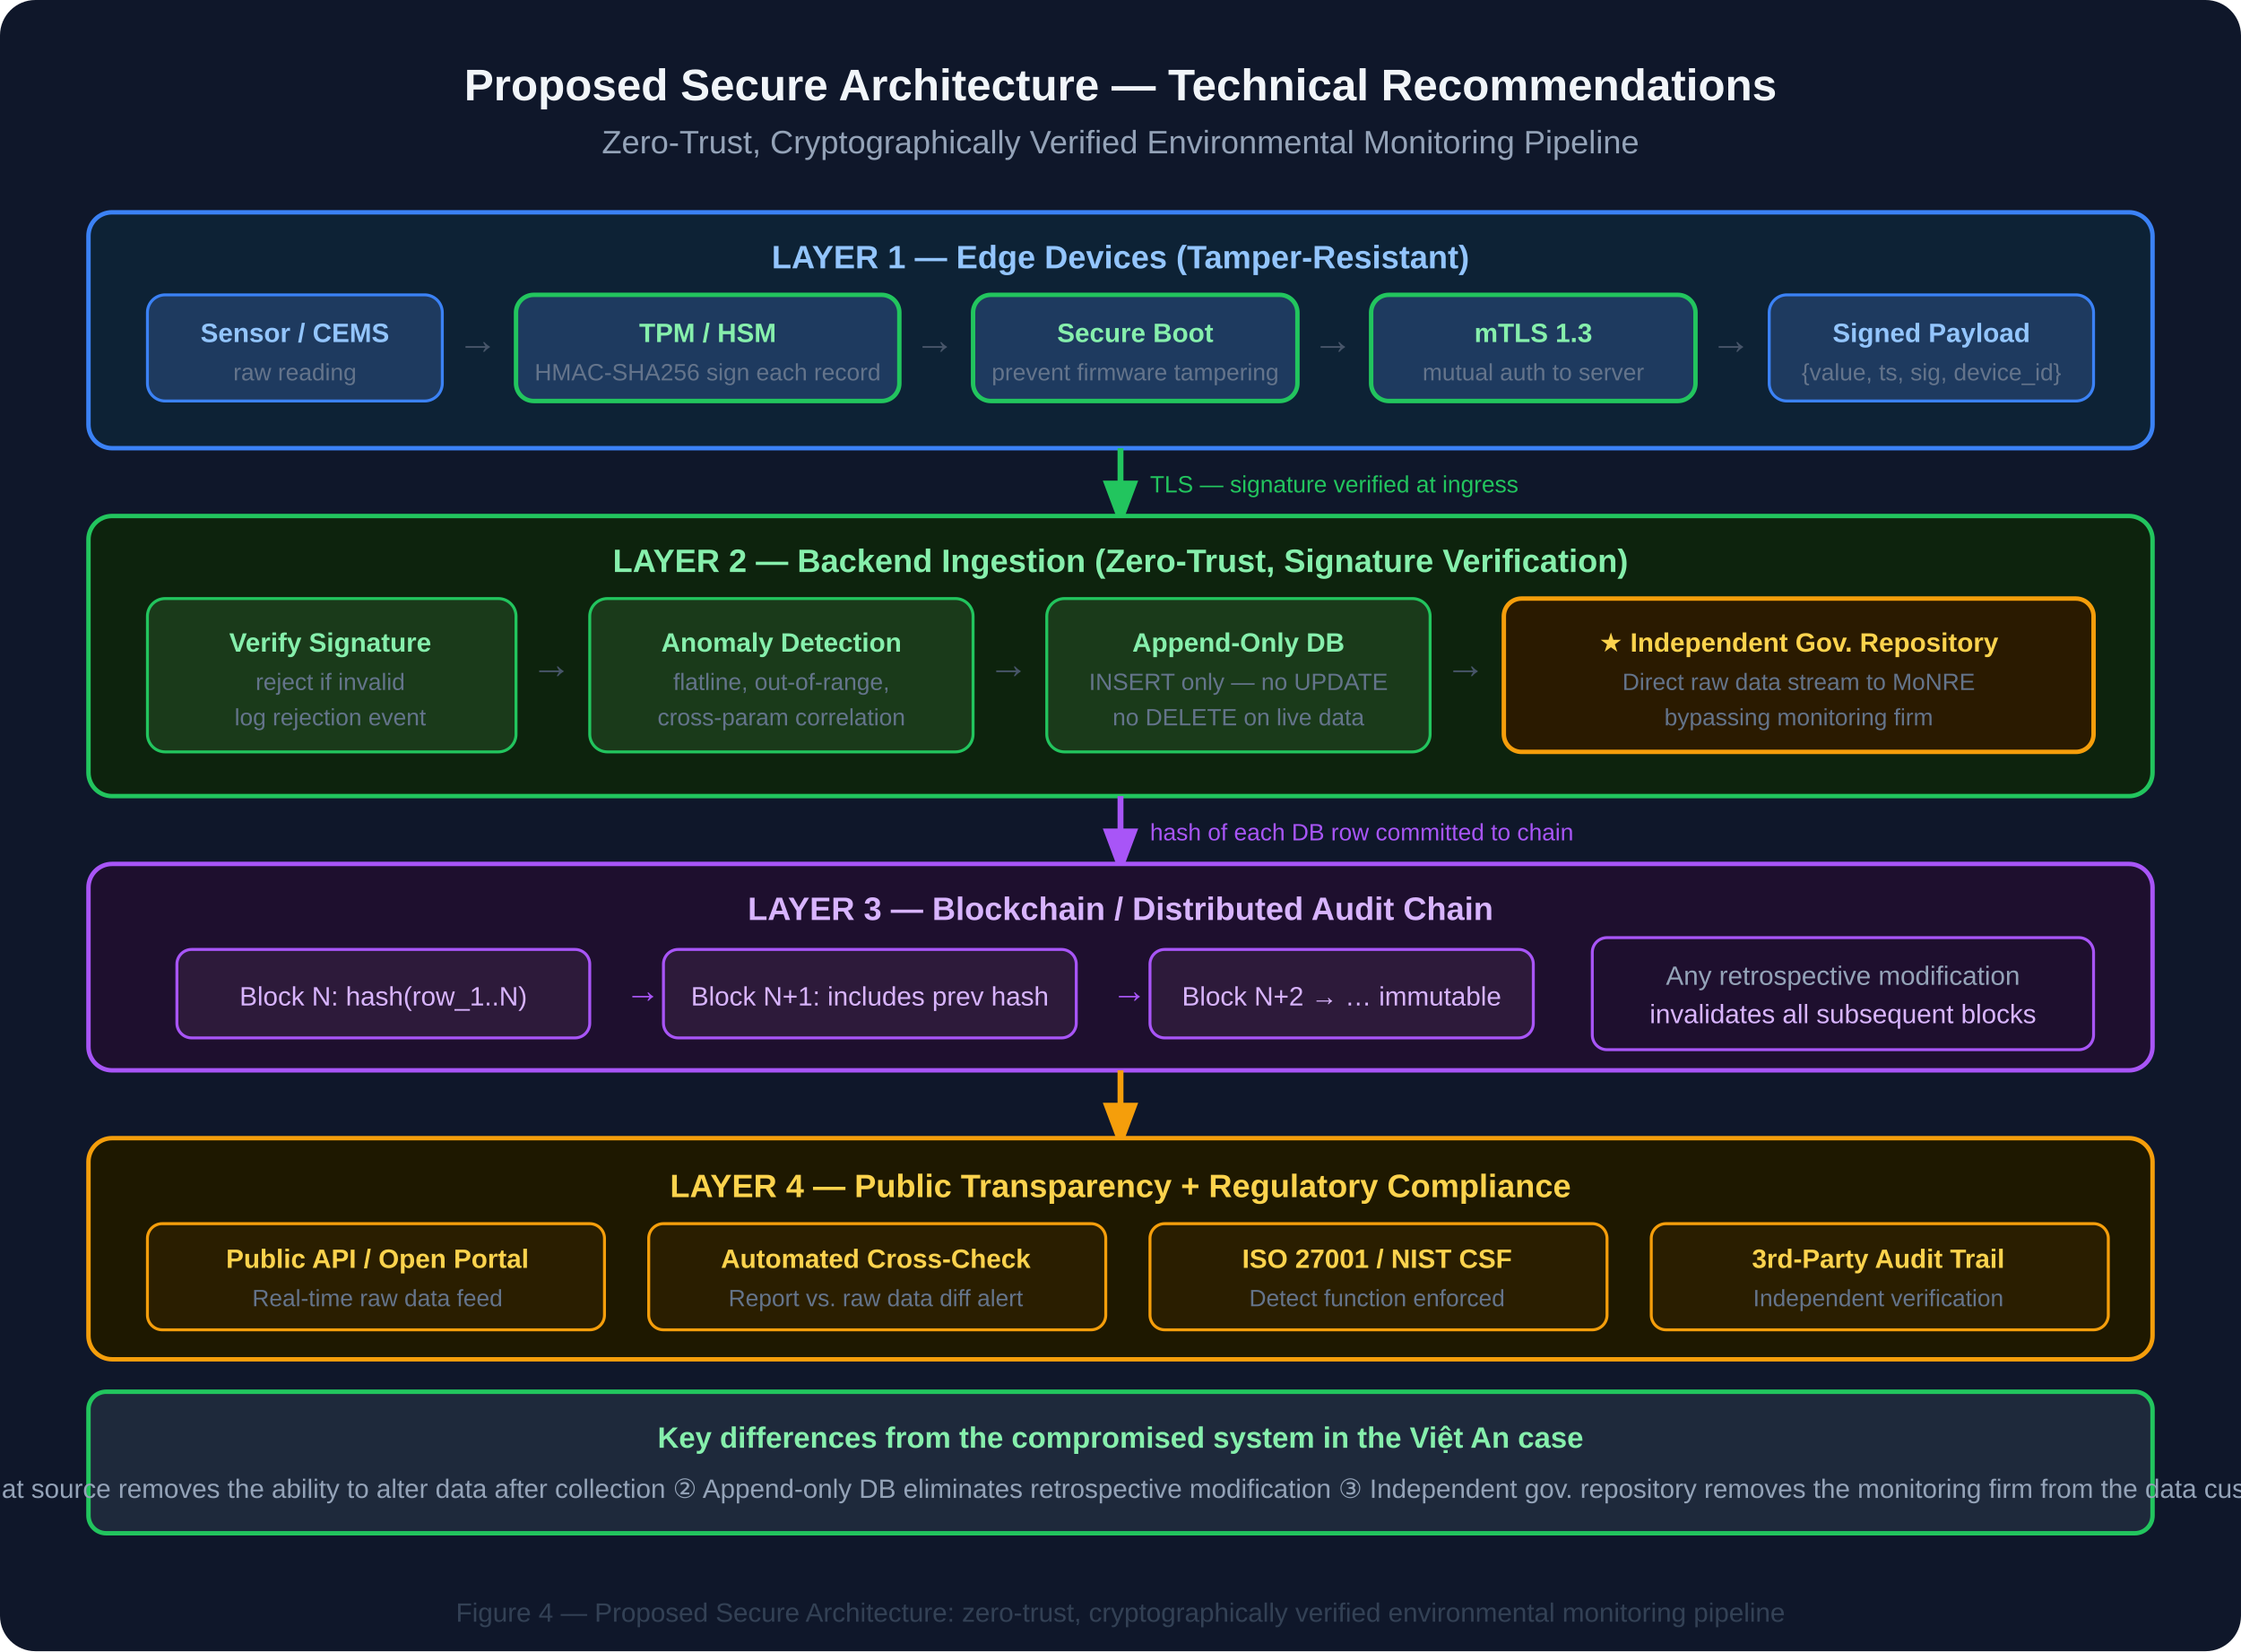
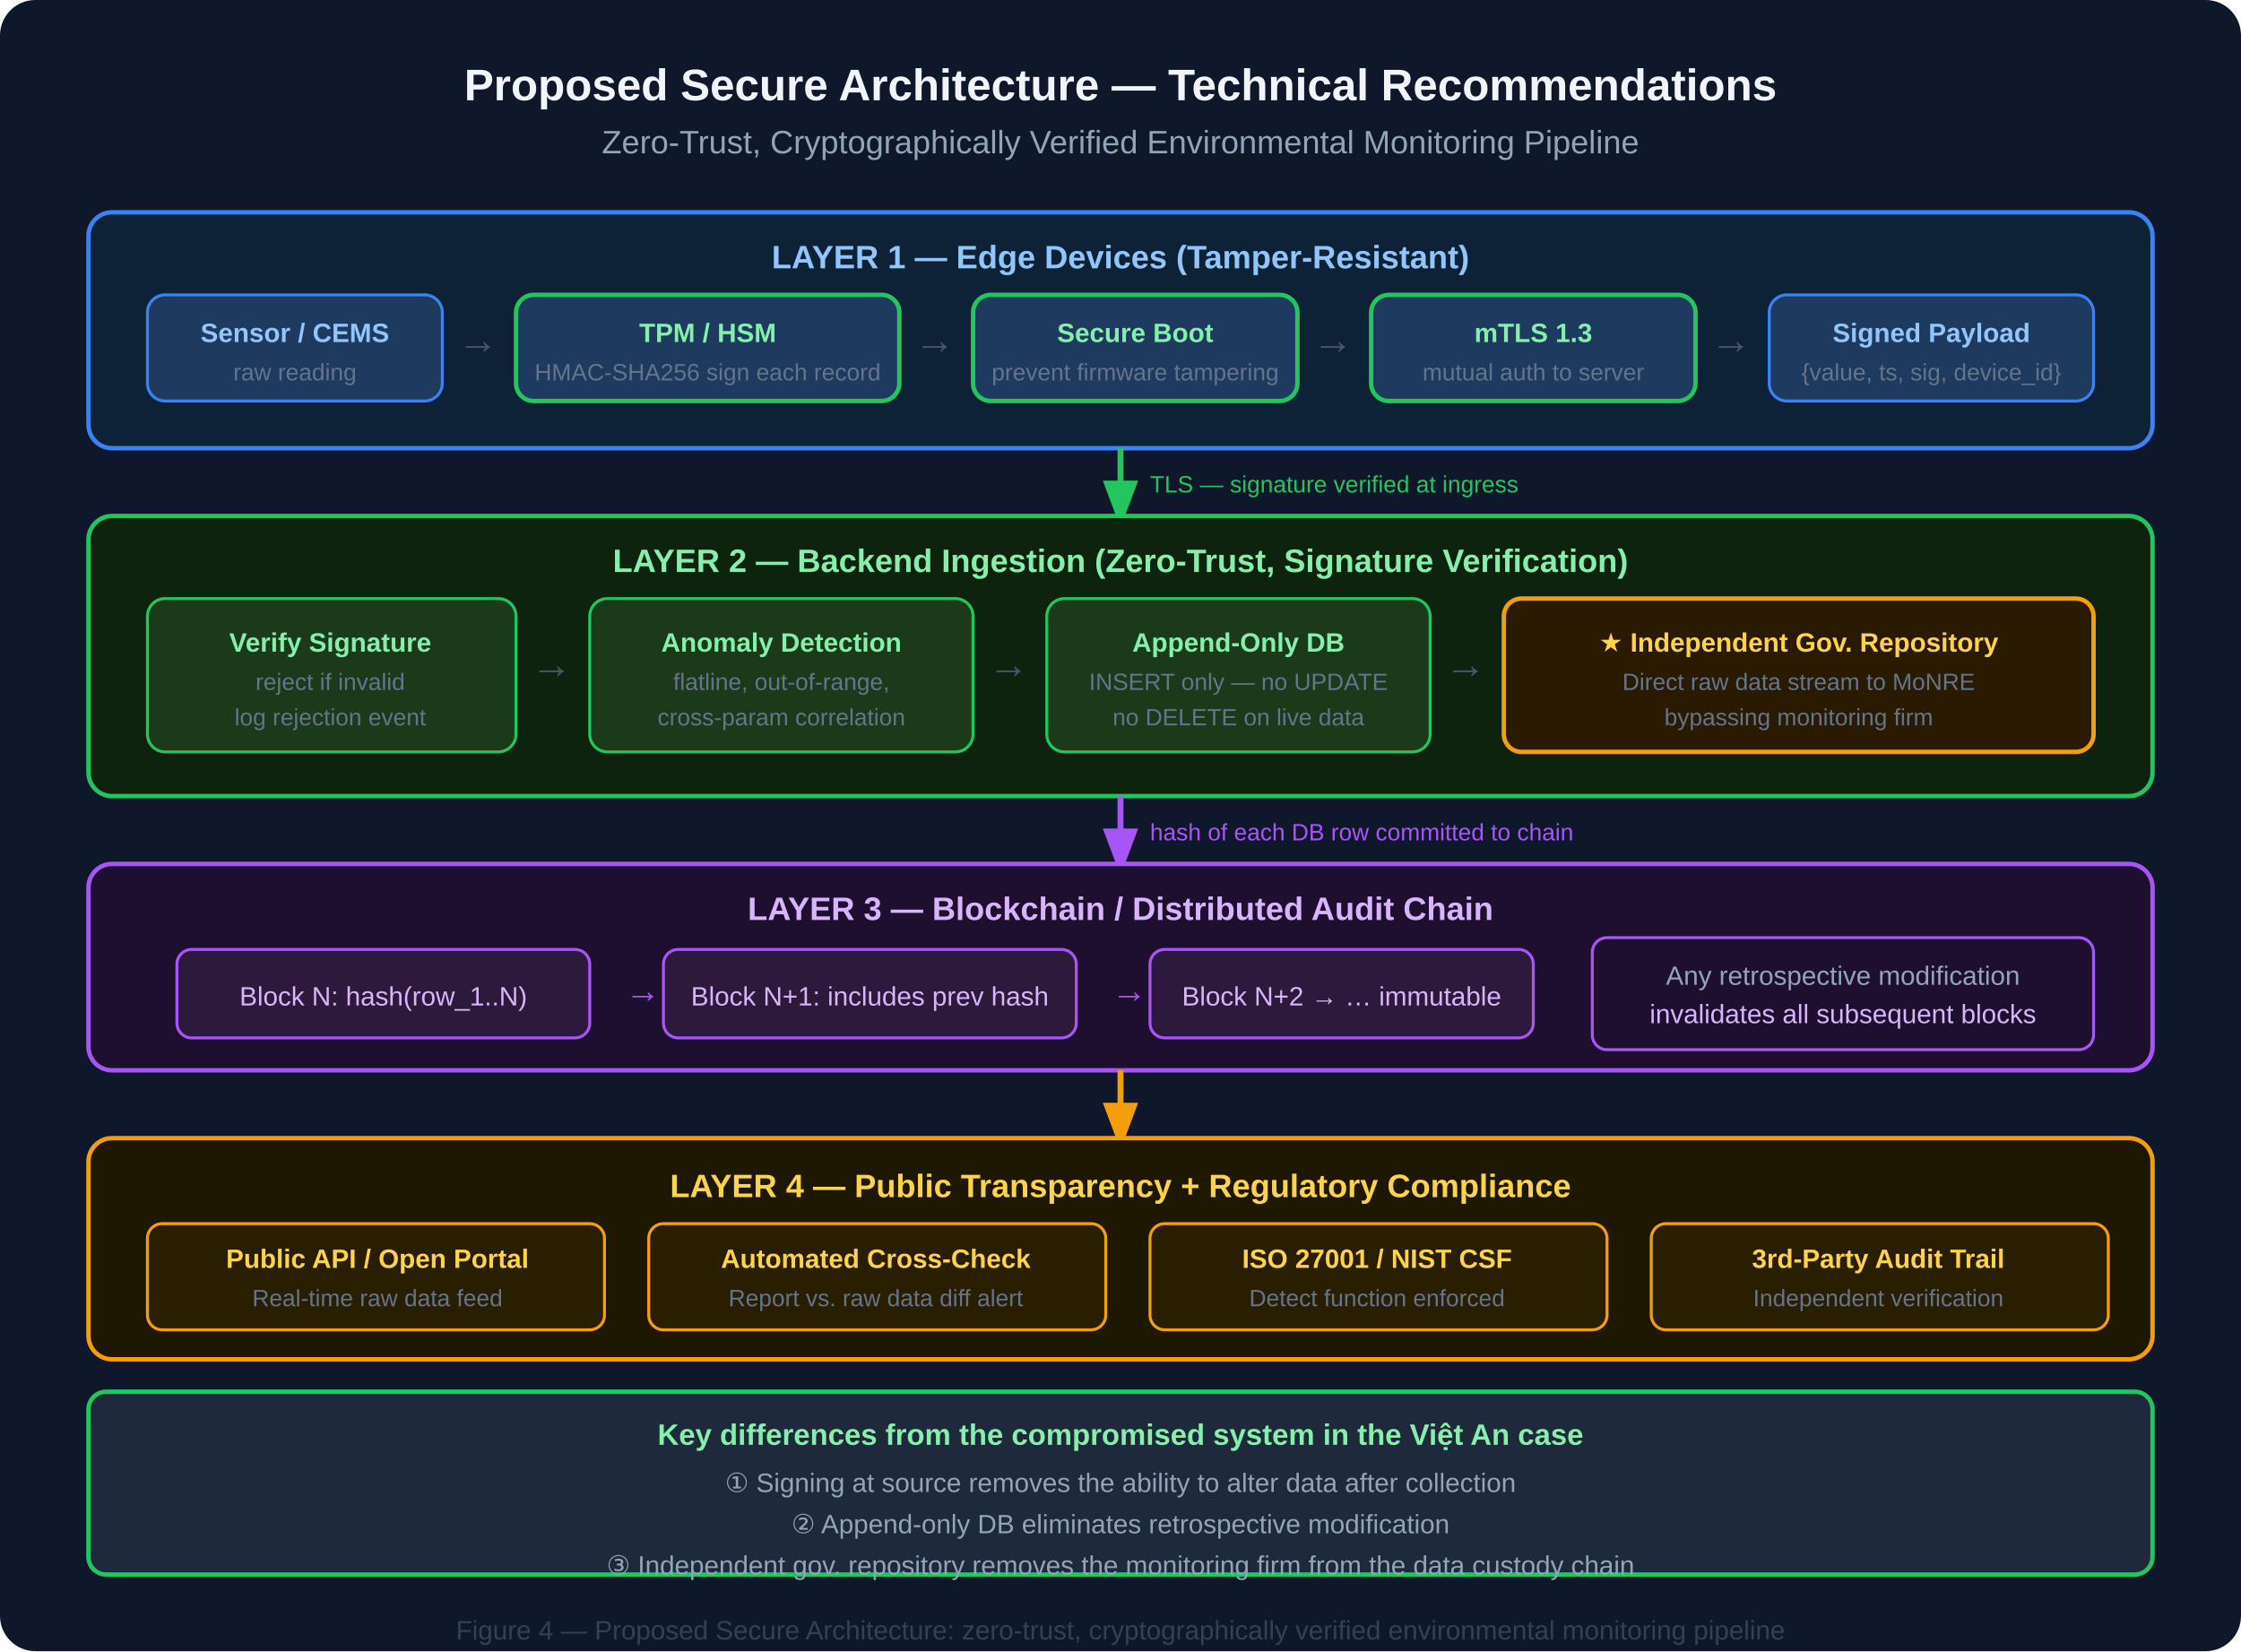
<svg xmlns="http://www.w3.org/2000/svg" viewBox="0 0 760 560" font-family="Arial, sans-serif">
  <rect width="760" height="560" fill="#0f172a" rx="12" />
  <text x="380" y="34" text-anchor="middle" fill="#f1f5f9" font-size="15" font-weight="bold">Proposed Secure Architecture — Technical Recommendations</text>
  <text x="380" y="52" text-anchor="middle" fill="#94a3b8" font-size="11">Zero-Trust, Cryptographically Verified Environmental Monitoring Pipeline</text>
  <rect x="30" y="72" width="700" height="80" rx="8" fill="#0d2235" stroke="#3b82f6" stroke-width="1.5" />
  <text x="380" y="91" text-anchor="middle" fill="#93c5fd" font-size="11" font-weight="bold">LAYER 1 — Edge Devices (Tamper-Resistant)</text>
  <rect x="50" y="100" width="100" height="36" rx="6" fill="#1e3a5f" stroke="#3b82f6" stroke-width="1" />
  <text x="100" y="116" text-anchor="middle" fill="#93c5fd" font-size="9" font-weight="bold">Sensor / CEMS</text>
  <text x="100" y="129" text-anchor="middle" fill="#64748b" font-size="8">raw reading</text>
  <text x="162" y="120" text-anchor="middle" fill="#475569" font-size="14">→</text>
  <rect x="175" y="100" width="130" height="36" rx="6" fill="#1e3a5f" stroke="#22c55e" stroke-width="1.5" />
  <text x="240" y="116" text-anchor="middle" fill="#86efac" font-size="9" font-weight="bold">TPM / HSM</text>
  <text x="240" y="129" text-anchor="middle" fill="#64748b" font-size="8">HMAC-SHA256 sign each record</text>
  <text x="317" y="120" text-anchor="middle" fill="#475569" font-size="14">→</text>
  <rect x="330" y="100" width="110" height="36" rx="6" fill="#1e3a5f" stroke="#22c55e" stroke-width="1.5" />
  <text x="385" y="116" text-anchor="middle" fill="#86efac" font-size="9" font-weight="bold">Secure Boot</text>
  <text x="385" y="129" text-anchor="middle" fill="#64748b" font-size="8">prevent firmware tampering</text>
  <text x="452" y="120" text-anchor="middle" fill="#475569" font-size="14">→</text>
  <rect x="465" y="100" width="110" height="36" rx="6" fill="#1e3a5f" stroke="#22c55e" stroke-width="1.5" />
  <text x="520" y="116" text-anchor="middle" fill="#86efac" font-size="9" font-weight="bold">mTLS 1.3</text>
  <text x="520" y="129" text-anchor="middle" fill="#64748b" font-size="8">mutual auth to server</text>
  <text x="587" y="120" text-anchor="middle" fill="#475569" font-size="14">→</text>
  <rect x="600" y="100" width="110" height="36" rx="6" fill="#1e3a5f" stroke="#3b82f6" stroke-width="1" />
  <text x="655" y="116" text-anchor="middle" fill="#93c5fd" font-size="9" font-weight="bold">Signed Payload</text>
  <text x="655" y="129" text-anchor="middle" fill="#64748b" font-size="8">{value, ts, sig, device_id}</text>
  <line x1="380" y1="152" x2="380" y2="175" stroke="#22c55e" stroke-width="2" marker-end="url(#arrowGreen)" />
  <text x="390" y="167" fill="#22c55e" font-size="8">TLS — signature verified at ingress</text>
  <rect x="30" y="175" width="700" height="95" rx="8" fill="#0d230d" stroke="#22c55e" stroke-width="1.5" />
  <text x="380" y="194" text-anchor="middle" fill="#86efac" font-size="11" font-weight="bold">LAYER 2 — Backend Ingestion (Zero-Trust, Signature Verification)</text>
  <rect x="50" y="203" width="125" height="52" rx="6" fill="#1a3a1a" stroke="#22c55e" stroke-width="1" />
  <text x="112" y="221" text-anchor="middle" fill="#86efac" font-size="9" font-weight="bold">Verify Signature</text>
  <text x="112" y="234" text-anchor="middle" fill="#64748b" font-size="8">reject if invalid</text>
  <text x="112" y="246" text-anchor="middle" fill="#64748b" font-size="8">log rejection event</text>
  <text x="187" y="230" text-anchor="middle" fill="#475569" font-size="14">→</text>
  <rect x="200" y="203" width="130" height="52" rx="6" fill="#1a3a1a" stroke="#22c55e" stroke-width="1" />
  <text x="265" y="221" text-anchor="middle" fill="#86efac" font-size="9" font-weight="bold">Anomaly Detection</text>
  <text x="265" y="234" text-anchor="middle" fill="#64748b" font-size="8">flatline, out-of-range,</text>
  <text x="265" y="246" text-anchor="middle" fill="#64748b" font-size="8">cross-param correlation</text>
  <text x="342" y="230" text-anchor="middle" fill="#475569" font-size="14">→</text>
  <rect x="355" y="203" width="130" height="52" rx="6" fill="#1a3a1a" stroke="#22c55e" stroke-width="1" />
  <text x="420" y="221" text-anchor="middle" fill="#86efac" font-size="9" font-weight="bold">Append-Only DB</text>
  <text x="420" y="234" text-anchor="middle" fill="#64748b" font-size="8">INSERT only — no UPDATE</text>
  <text x="420" y="246" text-anchor="middle" fill="#64748b" font-size="8">no DELETE on live data</text>
  <text x="497" y="230" text-anchor="middle" fill="#475569" font-size="14">→</text>
  <rect x="510" y="203" width="200" height="52" rx="6" fill="#2a1a00" stroke="#f59e0b" stroke-width="1.5" />
  <text x="610" y="221" text-anchor="middle" fill="#fcd34d" font-size="9" font-weight="bold">★ Independent Gov. Repository</text>
  <text x="610" y="234" text-anchor="middle" fill="#64748b" font-size="8">Direct raw data stream to MoNRE</text>
  <text x="610" y="246" text-anchor="middle" fill="#64748b" font-size="8">bypassing monitoring firm</text>
  <line x1="380" y1="270" x2="380" y2="293" stroke="#a855f7" stroke-width="2" marker-end="url(#arrowPurple)" />
  <text x="390" y="285" fill="#a855f7" font-size="8">hash of each DB row committed to chain</text>
  <rect x="30" y="293" width="700" height="70" rx="8" fill="#1e0f2e" stroke="#a855f7" stroke-width="1.5" />
  <text x="380" y="312" text-anchor="middle" fill="#d8b4fe" font-size="11" font-weight="bold">LAYER 3 — Blockchain / Distributed Audit Chain</text>
  <rect x="60" y="322" width="140" height="30" rx="5" fill="#2d1a3a" stroke="#a855f7" stroke-width="1" />
  <text x="130" y="341" text-anchor="middle" fill="#d8b4fe" font-size="9">Block N: hash(row_1..N)</text>
  <text x="212" y="340" fill="#a855f7" font-size="12">→</text>
  <rect x="225" y="322" width="140" height="30" rx="5" fill="#2d1a3a" stroke="#a855f7" stroke-width="1" />
  <text x="295" y="341" text-anchor="middle" fill="#d8b4fe" font-size="9">Block N+1: includes prev hash</text>
  <text x="377" y="340" fill="#a855f7" font-size="12">→</text>
  <rect x="390" y="322" width="130" height="30" rx="5" fill="#2d1a3a" stroke="#a855f7" stroke-width="1" />
  <text x="455" y="341" text-anchor="middle" fill="#d8b4fe" font-size="9">Block N+2 → … immutable</text>
  <rect x="540" y="318" width="170" height="38" rx="5" fill="#1e0f2e" stroke="#a855f7" stroke-width="1" />
  <text x="625" y="334" text-anchor="middle" fill="#94a3b8" font-size="9">Any retrospective modification</text>
  <text x="625" y="347" text-anchor="middle" fill="#d8b4fe" font-size="9">invalidates all subsequent blocks</text>
  <line x1="380" y1="363" x2="380" y2="386" stroke="#f59e0b" stroke-width="2" marker-end="url(#arrowAmber)" />
  <rect x="30" y="386" width="700" height="75" rx="8" fill="#1e1800" stroke="#f59e0b" stroke-width="1.5" />
  <text x="380" y="406" text-anchor="middle" fill="#fcd34d" font-size="11" font-weight="bold">LAYER 4 — Public Transparency + Regulatory Compliance</text>
  <rect x="50" y="415" width="155" height="36" rx="5" fill="#2a1e00" stroke="#f59e0b" stroke-width="1" />
  <text x="128" y="430" text-anchor="middle" fill="#fcd34d" font-size="9" font-weight="bold">Public API / Open Portal</text>
  <text x="128" y="443" text-anchor="middle" fill="#64748b" font-size="8">Real-time raw data feed</text>
  <rect x="220" y="415" width="155" height="36" rx="5" fill="#2a1e00" stroke="#f59e0b" stroke-width="1" />
  <text x="297" y="430" text-anchor="middle" fill="#fcd34d" font-size="9" font-weight="bold">Automated Cross-Check</text>
  <text x="297" y="443" text-anchor="middle" fill="#64748b" font-size="8">Report vs. raw data diff alert</text>
  <rect x="390" y="415" width="155" height="36" rx="5" fill="#2a1e00" stroke="#f59e0b" stroke-width="1" />
  <text x="467" y="430" text-anchor="middle" fill="#fcd34d" font-size="9" font-weight="bold">ISO 27001 / NIST CSF</text>
  <text x="467" y="443" text-anchor="middle" fill="#64748b" font-size="8">Detect function enforced</text>
  <rect x="560" y="415" width="155" height="36" rx="5" fill="#2a1e00" stroke="#f59e0b" stroke-width="1" />
  <text x="637" y="430" text-anchor="middle" fill="#fcd34d" font-size="9" font-weight="bold">3rd-Party Audit Trail</text>
  <text x="637" y="443" text-anchor="middle" fill="#64748b" font-size="8">Independent verification</text>
-   <rect x="30" y="472" width="700" height="48" rx="6" fill="#1e293b" stroke="#22c55e" stroke-width="1.5" />
-   <text x="380" y="491" text-anchor="middle" fill="#86efac" font-size="10" font-weight="bold">Key differences from the compromised system in the Việt An case</text>
-   <text x="380" y="508" text-anchor="middle" fill="#94a3b8" font-size="9">① Signing at source removes the ability to alter data after collection  ② Append-only DB eliminates retrospective modification  ③ Independent gov. repository removes the monitoring firm from the data custody chain</text>
-   <text x="380" y="550" text-anchor="middle" fill="#334155" font-size="9">Figure 4 — Proposed Secure Architecture: zero-trust, cryptographically verified environmental monitoring pipeline</text>
+   <rect x="30" y="472" width="700" height="62" rx="6" fill="#1e293b" stroke="#22c55e" stroke-width="1.5" />
+   <text x="380" y="490" text-anchor="middle" fill="#86efac" font-size="10" font-weight="bold">Key differences from the compromised system in the Việt An case</text>
+   <text x="380" y="506" text-anchor="middle" fill="#94a3b8" font-size="9">① Signing at source removes the ability to alter data after collection</text>
+   <text x="380" y="520" text-anchor="middle" fill="#94a3b8" font-size="9">② Append-only DB eliminates retrospective modification</text>
+   <text x="380" y="534" text-anchor="middle" fill="#94a3b8" font-size="9">③ Independent gov. repository removes the monitoring firm from the data custody chain</text>
+   <text x="380" y="556" text-anchor="middle" fill="#334155" font-size="9">Figure 4 — Proposed Secure Architecture: zero-trust, cryptographically verified environmental monitoring pipeline</text>
  <defs>
    <marker id="arrowGreen" markerWidth="8" markerHeight="8" refX="6" refY="3" orient="auto">
      <path d="M0,0 L0,6 L8,3 z" fill="#22c55e" />
    </marker>
    <marker id="arrowPurple" markerWidth="8" markerHeight="8" refX="6" refY="3" orient="auto">
      <path d="M0,0 L0,6 L8,3 z" fill="#a855f7" />
    </marker>
    <marker id="arrowAmber" markerWidth="8" markerHeight="8" refX="6" refY="3" orient="auto">
      <path d="M0,0 L0,6 L8,3 z" fill="#f59e0b" />
    </marker>
  </defs>
</svg>
